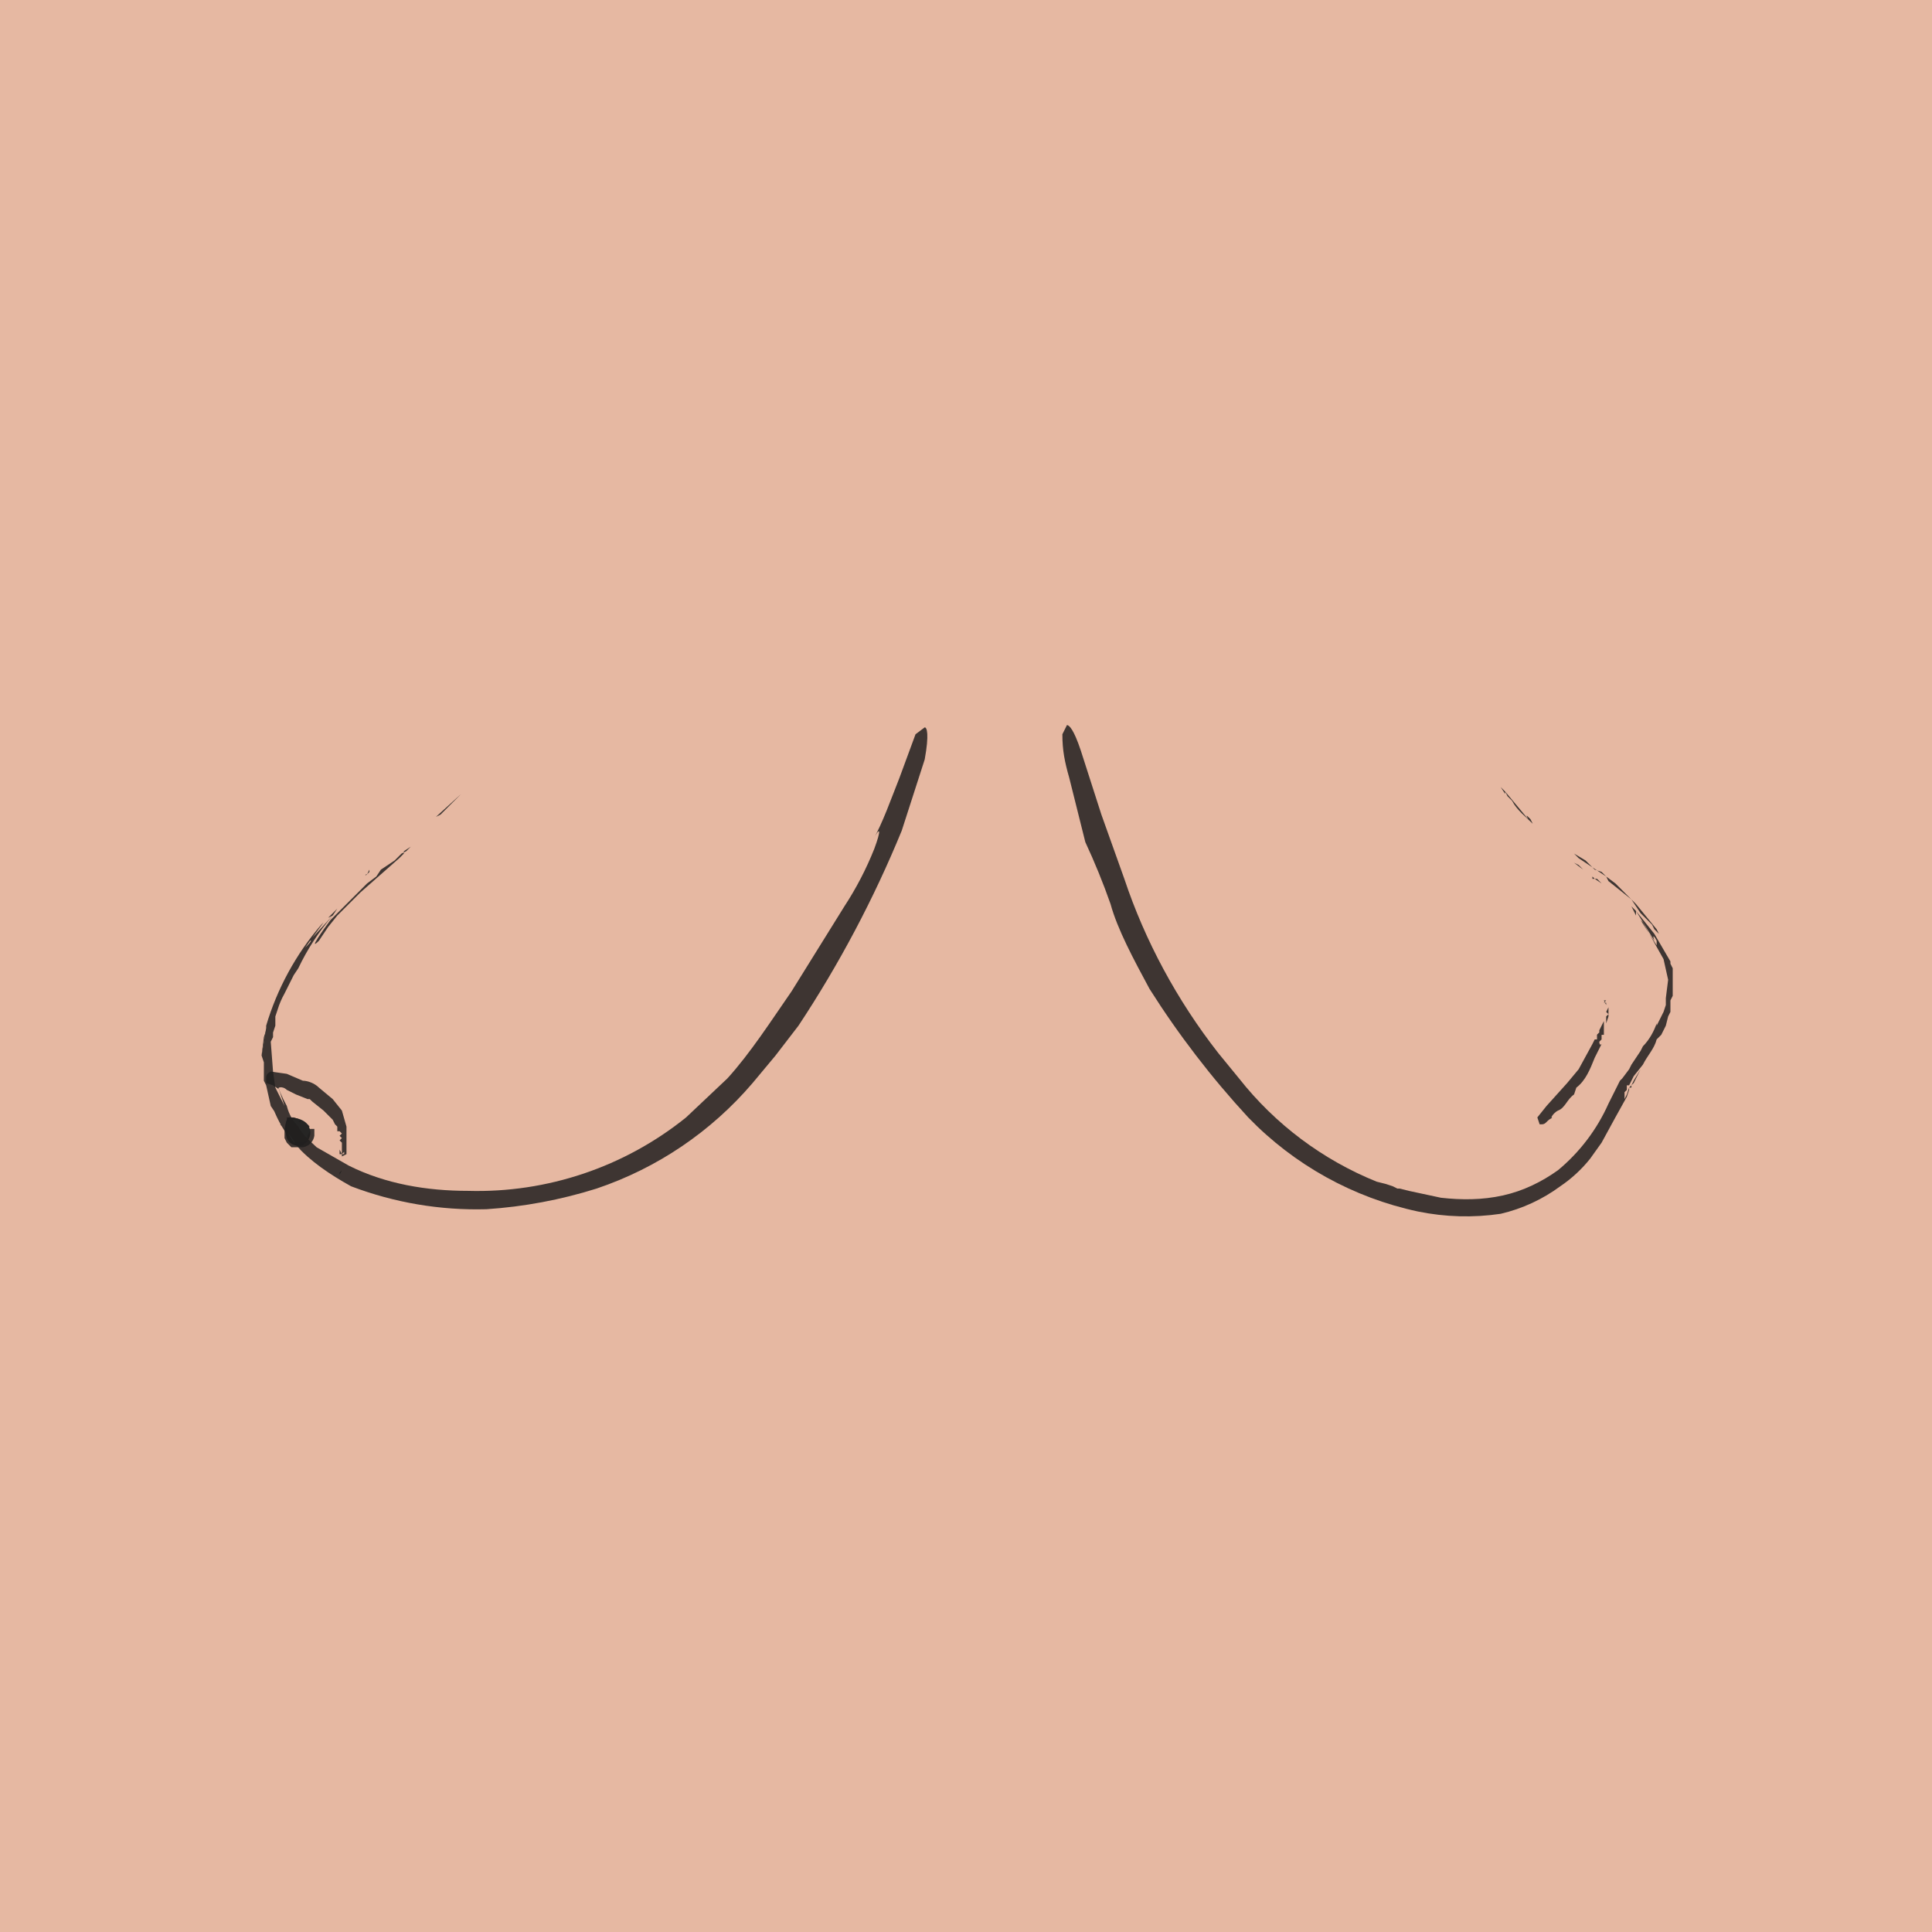
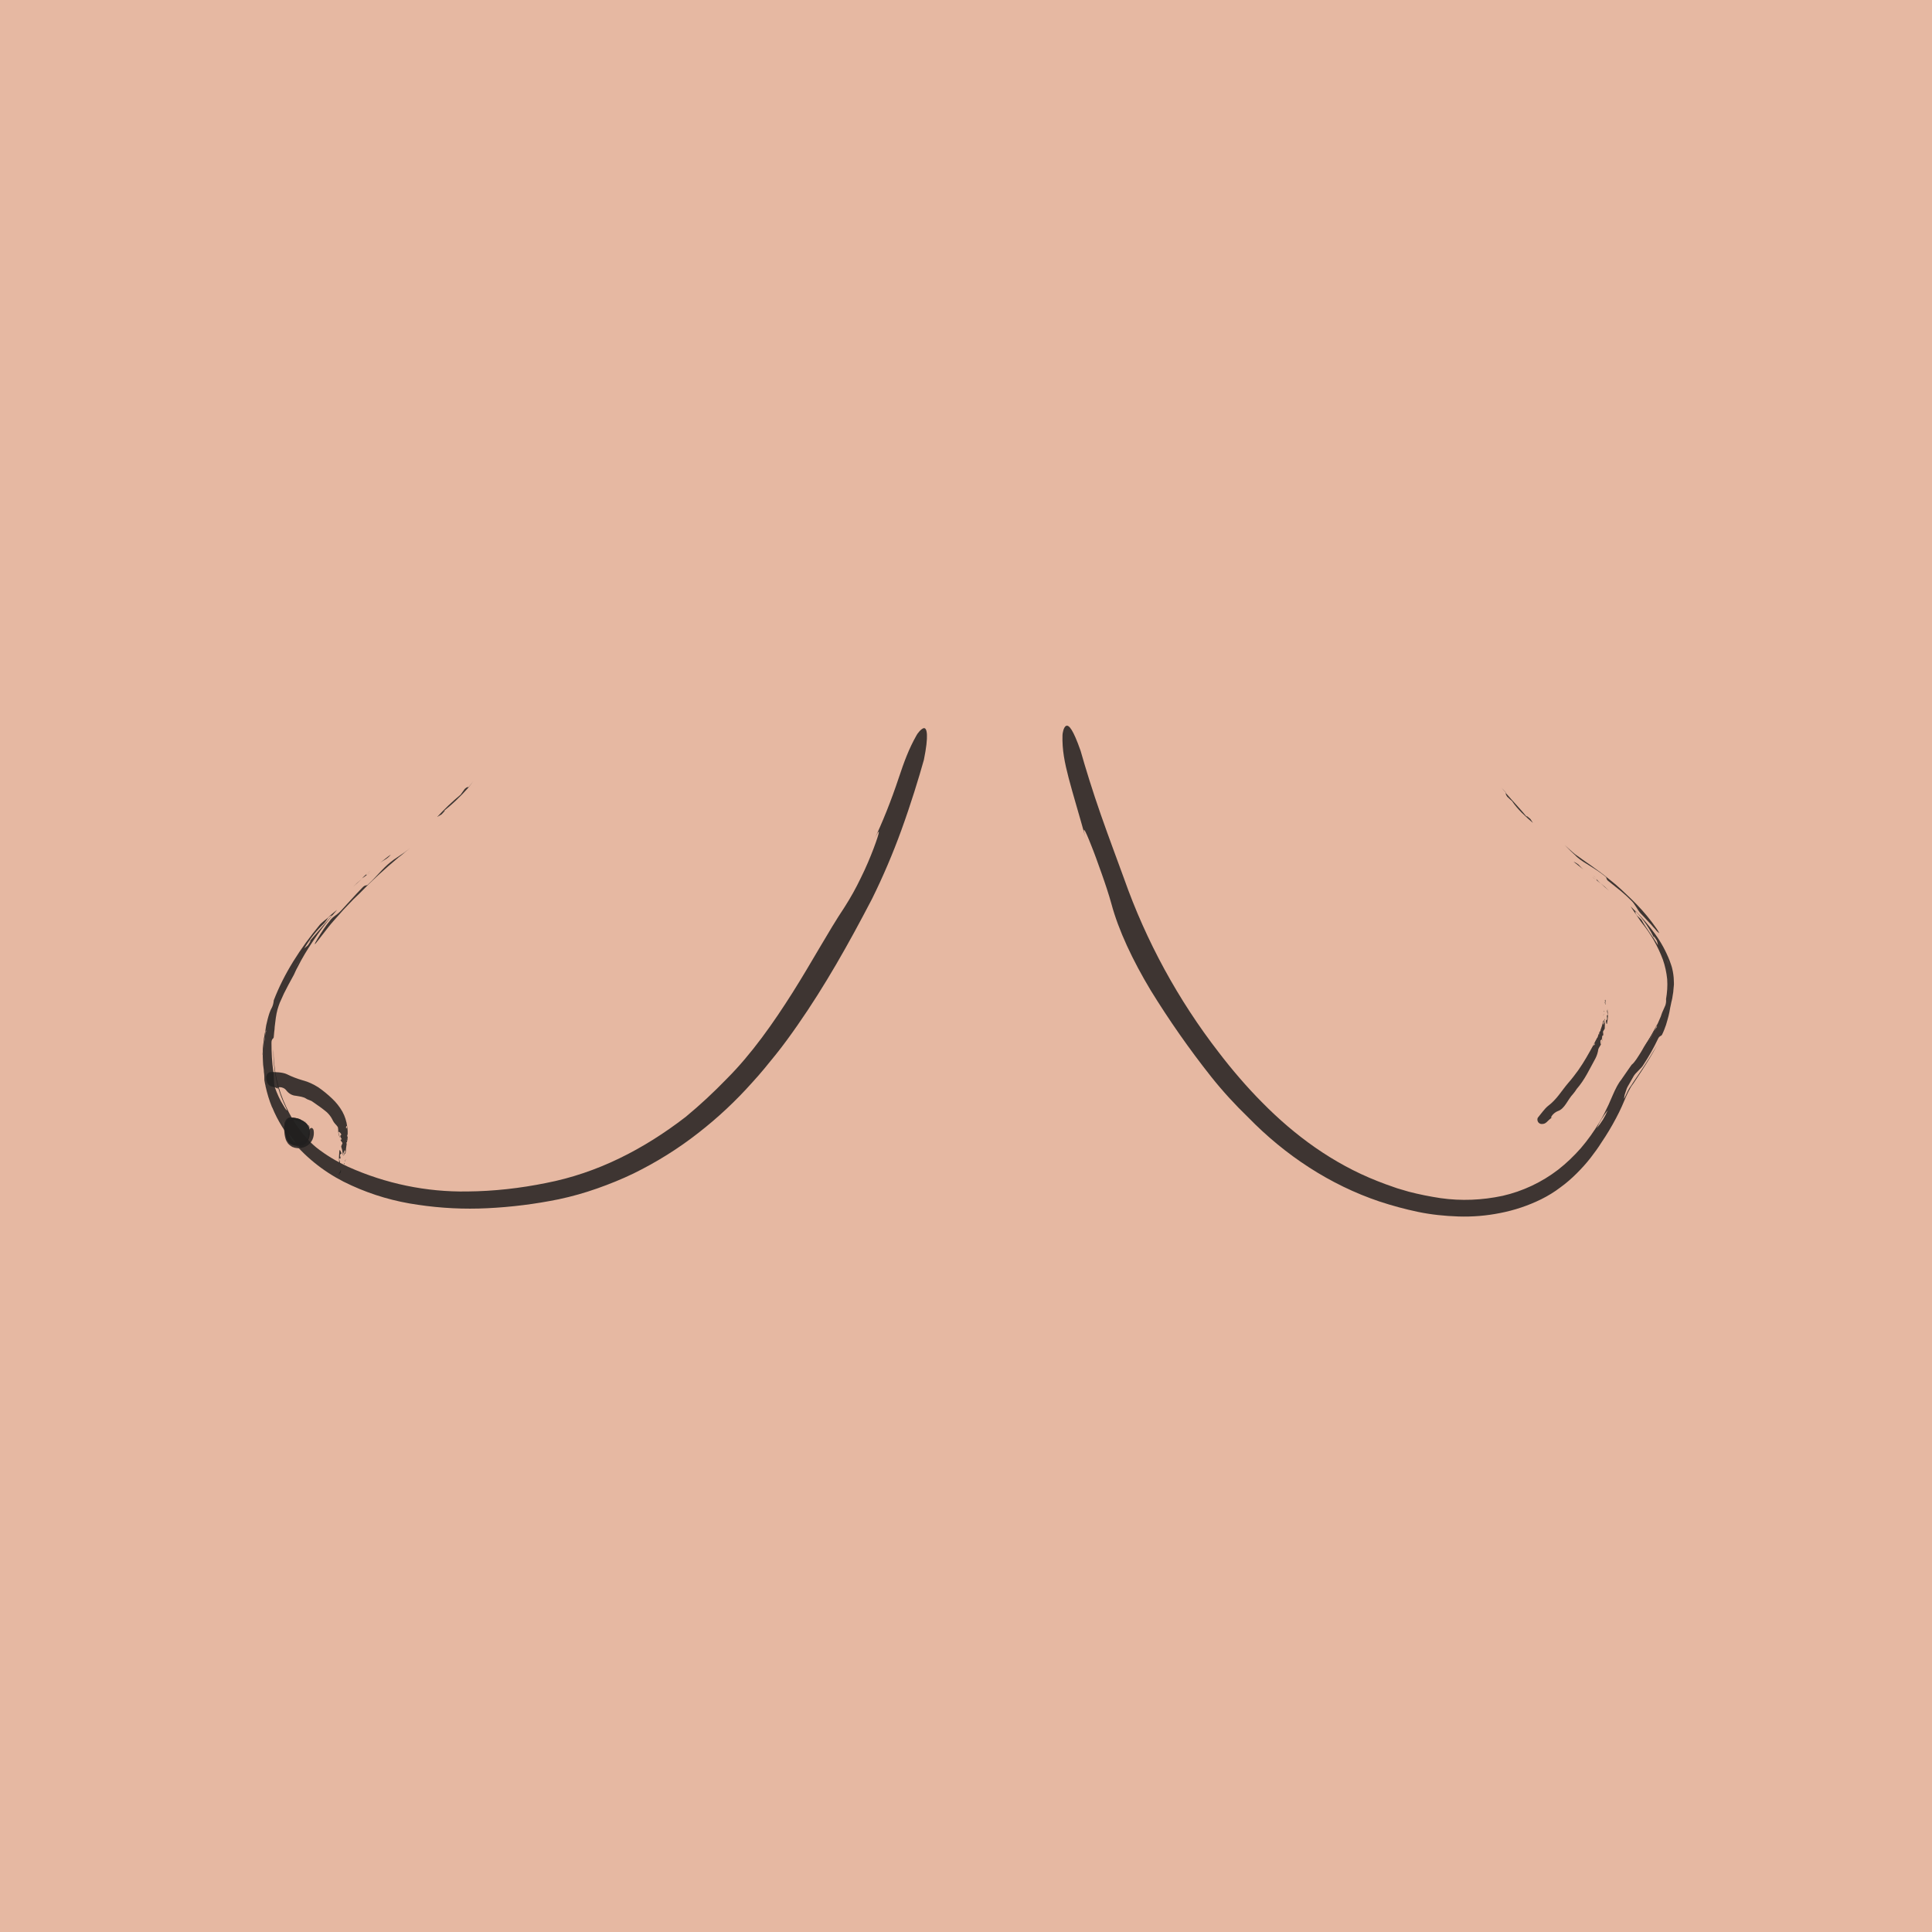
- <svg xmlns="http://www.w3.org/2000/svg" id="Layer_1" x="0" y="0" version="1.1" viewBox="0 0 842 842" xml:space="preserve">
+ <svg xmlns="http://www.w3.org/2000/svg" id="Layer_1" x="0" y="0" version="1.1" viewBox="0 0 841.9 841.9" xml:space="preserve">
  <defs />
  <style>.st2{opacity:.85}.st3{fill:#211f1e}</style>
-   <path fill="#e6b8a2" d="M0 0h842v842H0z" />
-   <path fill="#262524" d="M135 492c1 3-1 6-3 7s-6 0-7-3-1-8 1-9c3 0 8 1 9 5z" />
+   <path fill="#e6b8a2" d="M0 0h841.9v841.9H0z" />
+   <path fill="#262524" d="M134.8 491.7c.8 3.4-.6 6.7-3.2 7.4s-6 0-6.9-3.4-1.1-7.8 1.5-8.5c2.6-.6 7.8 1.1 8.6 4.5z" />
  <g class="st2">
-     <path d="M133 489zM133 488zM132 488zM133 488h-1 1zM133 488c0 1 0 1 0 0zM132 489h-1v-1l-1 1h2l1 1-1-1zM135 491l-1-1v1h1v0zM135 492v-1 1z" class="st3" />
-     <path d="M131 488l-3-1h-1 1-1-2v1h1-1v-1 1l-1 4v4l1 2 2 2h5a6 6 0 005-5v-3h-2v1l-1 2v2l-2 1h-3-1l-2-3-1-4v-2h1v-1h0v0h5zM127 487h1-1z" class="st3" />
+     <path d="M133.4 488.9l-.3-.3c0 .1.1.1.1.2s.1.1.2.1zM132.8 488.4zM132.2 488.1c.1.1.2.1.3.2-.1-.1-.2-.2-.3-.2zM132.6 488.4l-.1-.2c0 .1.1.2.1.2zM132.6 488.4v0zM132 489.1c-.1 0 .1-.2-.1-.2-.3-.1-.5-.1-.8-.2-.1 0-.2-.3-.3-.3-.3-.1-1.1 0-.7.1.5.1 1 .3 1.5.5.5.1.9.3 1.3.6l.3.3c-.1-.2-.2-.3-.3-.4-.1-.3-.5-.3-.9-.4zM134.9 491.3l-.1-.2c0-.3-.1-.6-.4-.8v.2c.1.1.2.1.1 0l.3 1s.1-.1.1-.2zM134.9 491.7c0-.1-.1-.1-.1-.2 0 .1 0 .1.1.2z" class="st3" />
+     <path d="M130.8 487.7c-.8-.3-1.6-.5-2.4-.6-.1 0-.1.1-.2 0-.1 0-.1-.1-.2-.1h-.4c-.1 0 0 .1 0 .1s.1 0 .1.1l-.1-.1c-.1 0-.1-.1-.2-.1h-.3.6-1c-.2.1-.4.1-.5 0h-.2l-.3.1-.3.2c-.1.1-.2.2-.2.4h-.2c0 .1 0 .2-.1.3.1 0 .2-.1.3-.1.2 0 .1-.4.3-.3-.3-.1-.2.3-.3.3-.1 0-.2 0-.3.1-.1.2-.3.4-.4.5 0-.2.2-.4.4-.5 0-.1 0-.2.1-.3h.2c.1-.1.1-.3.2-.4-.4.2-.7.5-.9.9-.6 1.2-.9 2.6-.7 3.9.1 1.3.2 2.7.6 4 .2.8.6 1.5 1.1 2.2a7 7 0 001.9 1.5c1.4.6 3 .7 4.5.3a6.38 6.38 0 004.8-5.4c.1-.8.1-1.6-.1-2.4-.7-1.5-1.5-.4-1.6-.4-.3.4-.4.8-.4 1.3 0 .6-.2 1.3-.5 1.8.2-.5.4-.3.3.2-.1.6-.4 1.1-.9 1.4-.7.3-1.2.8-1.8 1-.2.1-.3.1-.5.2s-.4.1-.6.2c-.4.1-.8.1-1.3 0l-1.2-.3c-.9-.4-1.6-1.3-1.9-2.3-.4-1.4-.6-2.8-.7-4.2v-1.9c.1-.3.3-.5.6-.7.1 0 .1-.1.2-.1l.2-.1c.2-.1.4-.2.7-.2-.2 0-.5.1-.7.2-.1.1-.3.2-.4.3-.2.2-.1-.4.2-.5s.3.1.4.1.4-.2.7-.3c.1-.1.1.2.2.2.4 0 .7-.3.9-.2.2.1.3.1.5.2l.3.1h.2v-.3c.1 0 .2.1.3.2-.1 0-.2-.1-.3-.2v.3c.6 0 1.2.1 1.7.2-.3-.1-.6-.3-.9-.5.1.1.1.2-.1.1l-.1-.2c.3 0 .6.1.8.3h.1c.1.1 0 .1 0 .2l.2.1c-.1-.4-.2-.6-.4-.8z" class="st3" />
+     <path d="M127.4 487h.2-.7c.1.1.3 0 .5 0z" class="st3" />
  </g>
  <g class="st2">
-     <path d="M170 372l-4 4 2-2 2-2zM161 379v1l-1 1 1-2zM154 386l4-3-4 3zM160 381c-1 0-1 1 0 0l-2 2 2-2zM160 381l2-1-2 1zM160 385l-2 2-5 5-4 4-3 3-2 2c-3 4-10 14-5 9l4-6 4-5 5-5 2-2 3-3 17-15 1-1 1-1v-1l3-2-2 2-2 1-3 3-6 4-2 3-4 3zM203 344l-2 2-11 10 2-1 1-1 11-11-1 1zM206 341l-2 2 2-2z" class="st3" />
-     <path d="M140 403a120 120 0 00-24 44v2c0 1 0 0 0 0l1-2-1 2v1l-1 2v0l1-2v-1-1l-2 12 1 3v8l1 2v-1 1l2 9 4 6v2l1 1 2 2-2-5-2-3 2 3 2 5 3 4 1 2 2 2a23 23 0 01-6-8l-1-2-2-1v-1-1l-3-5c2 5 5 11 10 16 6 7 15 13 24 18a154 154 0 0059 10 205 205 0 0048-9 154 154 0 0068-46l10-12 10-13a493 493 0 0045-85l10-31c2-11 1-14 0-14l-4 3-7 19c-4 10-7 19-12 28 4-8 4-5 1 3a141 141 0 01-13 25l-23 37c-9 13-18 27-28 38l-18 17a145 145 0 01-95 32c-18 0-36-3-52-11l-14-8c-3-3-6-5-8-9-2-2-4-5-5-9a57 57 0 01-5-12l4 12 1 2-1-2-4-8-1-7-1-13 1-2v-1-1l1-3v-4l1-3a35 35 0 013-7l2-4 2-4 2-3h-2l3-4-3 4h2a102 102 0 0115-23l-11 12c2-2 2-1 0 1l-1 1 8-11 1-1 1-1 2-1 2-3-2 2-2 2-3 3z" class="st3" />
-     <path d="M115 452l1-3-2 11 1-8z" class="st3" />
+     <path d="M170.3 372.4c-1.6 1.1-3.1 2.4-4.7 3.6.8-.6 1.6-1.1 2.5-1.6.9-.6 1.6-1.2 2.2-2zM161.4 379.4l-.8.7-.6.6 1.4-1.3zM153.9 386.4c1.4-1.2 2.6-2.4 3.9-3.5-1.4 1.1-2.7 2.3-3.9 3.5zM160.1 381.1c-.6.3-.9.4-.2-.4-.8.7-1.5 1.4-2.2 2.1.8-.5 1.6-1.1 2.4-1.7z" class="st3" />
+     <path d="M160.1 381.1c.6-.3 1.4-.8 1.7-1-.5.3-1 .7-1.7 1zM160.4 385.4c-.7.8-1.1-.1-2.5 1.4-1.7 1.7-3.1 3.3-4.6 4.9s-2.9 3.2-4.4 4.8c-.8.9-1.7 1.7-2.7 2.4-1 .7-1.9 1.5-2.6 2.5-3.1 3.7-9.2 14-5 8.4 1.6-2.1 3.1-4 4.5-5.8s2.9-3.4 4.3-5 2.8-3.2 4.3-4.7l2.3-2.4 2.5-2.4c5.4-5.6 11.2-10.9 17.2-15.9l1.3-1 .6-.5c.1-.1.3-.2.4-.3l.3-.3 2.5-2-1.7 1.3c-.6.4-1.1.9-1.8 1.3l-3.7 2.5c-1.9 1.4-3.6 2.9-5.2 4.6l-2.8 3c-.9 1-2 2.1-3.2 3.2zM202.5 343.8c-.6.8-1.8 2.5-1.8 2.5-3.6 3-7 6.2-10.2 9.7l1.9-1.1c1.9-1.9 2-2.3.1-.8 4.3-3.3 8.2-7 11.8-11.1-.5 0-.7-.2-1.8.8z" class="st3" />
+     <path d="M206.2 340.5l-2 2.5h.1c.7-.9 1.3-1.7 1.9-2.5zM139.5 402.8c-8.7 10.5-15.7 21.4-20.2 33.1-.1 1-.3 2-.7 2.9-.5.9-.9 1.8-1.2 2.7-.6 1.8-1 3.5-1.4 5.3l-.3 1.9c-.1 1 .1.8.4.2s.5-1.3.7-1.8c-.1.3-.4 1.2-.7 1.8-.1.4-.3.9-.4 1.3s-.2 1-.3 1.5c-.2 1.7-.3 3.4-.5 5.2 0-1 .1-1.9.1-2.8s.2-1.6.4-2.4l.2-1.5c.1-.5.2-1 .2-1.5 0-.3.1-.6.1-.9-.9 4.1-1.4 8.3-1.4 12.5 0 1 .1 1.9.1 2.6s.1 1.5.2 2.2.2 1.5.2 2.1c.2 1.2.2 2.4.2 3.5.1.7.3 1.5.4 2.2v-.5c0 .3.1.6.1.9.7 3.1 1.6 6.2 2.8 9.1 1 1.8 2.1 3.6 3.3 5.4l.2.8c.1.4.3.9.4 1.3.4.4.7.7 1.1 1.2.4.5.8 1 1.3 1.5-.8-1.5-1.3-3-1.9-4.4-.4-1.1-1-2.1-1.8-2.9.8.9 1.4 1.9 1.8 2.9.6 1.3 1.1 2.8 1.9 4.4.9 1.2 2 2.5 3 3.9.5.7 1.1 1.4 1.6 2.1l1.5 2a22.8 22.8 0 01-3.7-3.9c-.9-1.3-1.7-2.6-2.3-4-.4-.6-.9-1.1-1.3-1.5-.3-.4-.7-.8-1.1-1.2-.1-.4-.3-.9-.4-1.3l-.2-.8c-1.2-1.8-2.3-3.6-3.3-5.4 2.4 5.9 5.8 11.3 10 16.1 6.8 7.7 15.2 13.8 24.6 18 9.2 4.2 18.9 7 28.9 8.4 10 1.5 20.2 2 30.3 1.5 10.4-.5 20.8-1.8 31.1-3.9a133 133 0 0016.7-4.7c5.4-1.9 10.6-4 15.8-6.5 10-4.9 19.5-10.8 28.3-17.7 8.5-6.6 16.4-14 23.6-22.1 3.6-3.9 6.9-8 10.2-12.1 3.3-4.1 6.4-8.4 9.4-12.7 12-17.2 22.3-35.5 32.5-55.1 4.8-9.7 9.1-19.8 12.8-30 4.1-11.3 7.6-22.7 9.8-30.6 2.2-10.8 1.3-13.8.1-13.8s-3.1 2.6-3.3 3.1c-3.4 6-5.4 11.5-7.8 18.7-3.2 9.6-6.9 19-11.3 28.2 3.8-8.3 3.2-5 .4 2.4-1.4 3.7-3.3 8.3-5.6 12.9-2.1 4.4-4.5 8.7-7.2 12.9-7 10.5-14.1 23.7-22.5 37s-17.9 26.8-28.6 37.5c-5.7 5.9-11.7 11.5-18 16.7-18.4 14.2-38.6 24.5-60.8 28.8-11.3 2.3-22.8 3.6-34.3 3.7-17.9.3-35.6-3.4-51.9-10.7-5-2.3-9.7-5.1-14-8.5-3-2.5-5.6-5.4-7.8-8.5-2-2.8-3.8-5.9-5.2-9a57.1 57.1 0 01-5.6-25.4c-.2 4.2.2 8.4 1 12.5.8 4.3 2.2 8.5 4.1 12.4.7 1.5.9 2 .7 1.9-.6-.6-1-1.3-1.4-2-1.6-2.5-2.8-5.2-3.8-8-.7-1.8-.2-5-.7-6.9-.6-4.2-.8-8.4-.8-12.6 0-2 1-1.6 1-2.6 0-.4.1-.8.1-1.1s.1-.8.1-1.1c.1-.7.2-1.4.2-2.1.2-1.4.3-2.7.5-4s.4-2.4.7-3.5c.3-1 .6-2 1-3 .6-1.4 1.2-2.7 1.8-4l1.9-3.7c.8-1.5 1.6-3 2.5-4.6.5-1 .9-2.1 1.5-3.1-.5.4-1 .7-1.7.9.9-1.5 2.3-3.4 3.3-4.8-.9 1.4-2.4 3.3-3.3 4.8.6-.1 1.2-.4 1.7-.9 2-4 4.3-7.8 6.8-11.5 2.6-3.9 5.4-7.6 8.4-11.2h-.1c-3.5 4-6.9 8-10.6 12.2 1.6-1.8 1.6-1.4.1.8l-1.6 1.4c2.4-4.1 5.3-7.8 8.7-11l.7-.9 1.1-1.6c1.1-1 1.3-.8 1.7-.9l2.1-2.4c-.5.3-1.1.9-1.9 1.5s-1.6 1.4-2.3 2.1c-1.9 1.4-3.2 2.7-3.2 2.7z" class="st3" />
+     <path d="M115.3 451.9c.1-.7.1-1.6.3-2.6-.7 3.4-1 6.9-1.2 10.5.6-1.9.6-4.9.9-7.9z" class="st3" />
  </g>
  <g class="st2">
-     <path d="M150 507zM150 506zM151 505l-1 1 1-1zM150 506h1-1zM150 506zM148 505v-2h1l-1-2v4zM148 512v-1l1-1h-1 1l-1 2zM147 512z" class="st3" />
-     <path d="M151 503v-3-3-1 1-1-1-2-1h-1l1 1-1-1h1v-1 0l-2-7-4-5-6-5c-2-2-5-3-7-3l-7-3-7-1c-2 1-2 2-2 3v2l3 1 3 2c-2-1 1-2 3 0l4 2 5 2h1l1 1 5 4 4 4 1 2 1 1v2l1 3-1-3h1l1 1-1 1 1 1-1 1 1 1v2h1l-1 1 1-1h-1v3l1-1v-1 2h-1v1l2-1zM151 497v-1 1z" class="st3" />
+     <path d="M150 507.4l.2-.6c-.1.1-.2.2-.3.2-.1.1 0 .2.1.4zM150.4 506.2v-.2.2zM150.6 505.1c-.1.2-.1.4-.1.6.1-.2.1-.4.1-.6zM150.2 505.9c.1 0 .2 0 .3.1v-.4l-.3.3zM150.2 505.9c-.1 0-.2.1-.3.1.1 0 .2-.1.3-.1zM147.8 504.9c-.1-.1.6.1.6-.2 0-.5-.3-1-.2-1.5-.1-.2.7-.4.6-.6-.1-.5-.8-2-.9-1.2-.1 1.1-.1 1.9-.2 2.9 0 .9.1 1.7.1 2.6 0 .2-.1.4-.3.6.2-.2.4-.5.6-.8s-.3-1.1-.3-1.8zM148 511.8c0-.1-.1-.4-.1-.4.7-.3.7-.8.7-1.4l-.4.1c-.1.3.1.4.4.2-.5.3-.9.9-1 1.5 0 0 .2.1.4 0zM147.3 512.1c0-.1 0-.2.1-.3h-.1v.3z" class="st3" />
+     <path d="M150.5 502.6c.1-.4.2-.7.2-1.1l.1-1.1.3-2.1c-.1-.1-.3-.2-.2-.3l.3-.3.1-.6v-.2c-.1-.1-.2-.1-.3 0-.1.1-.2.1-.3.2.1 0 .2-.1.3-.2.1-.1.2-.2.2-.3v-.6c.1.2.1.4 0 .6l.1.3.1.1.1-1.4c0-.1-.1-.2-.1-.3-.1-.3-.2-.7.1-.9v-.2h-.1l.1-.1V493c-.1-.2-.4-.4-.5-.6l.3-.3c-.2-.1-.3-.2-.4-.3-.2.2-.4.4-.5.6-.3.3.8.4.2.8.7-.4-.5-.5-.2-.8.1-.2.3-.4.5-.6-.2-.4-.1-.8.1-1.2.4.4.2.8-.1 1.2.1.2.3.3.4.3l-.3.3c.1.2.4.4.5.6 0-.7-.1-1.4-.2-2.1-.3-2.3-1-4.5-2.1-6.5-1.2-2.1-2.7-4-4.4-5.6a49.2 49.2 0 00-6.1-5c-2.1-1.3-4.3-2.4-6.7-3-2.4-.7-4.8-1.6-7-2.7-1.8-.9-5.5-1-7.4-.9a2.5 2.5 0 00-1.6 2.6c0 .6.2 1.3.4 1.9.4.9 1.1 1.6 2.1 1.8 1.1.2 2.2.6 3.1 1.2-1.9-1.1 1.7-1.6 3.2.5 1 1.3 2.5 2.2 4.1 2.3 1.6.3 3.3.4 4.6 1.3.3.2.7.4 1.1.5.4.2.8.3 1.2.5 1.9 1.4 3.7 2.5 5.3 3.8 1.7 1.2 3.1 2.8 4 4.8.3.5.6 1 1 1.4.4.4.8.9 1.1 1.3.2.7.2 1.5.2 2.2.1.9.4 1.8.7 2.7-.1-1-.4-1.6-.6-2.6-.1-.3.2-.2.5 0s.5.5.7.9c.2.2-.6.6-.4.8 0 .4.4.8.6 1.3.1.2-.6.2-.5.3.1.6 1 1.2.8 1.6-.1.3-.3.6-.4.9-.1.2-.1.4-.1.5 0 .1.1.3.1.4.3-.1.5-.1.8-.1-.1.2-.3.4-.3.6l.3-.6c-.3 0-.5 0-.8.1.2.5.3 1 .4 1.5.1.5.1 1 .2 1.6h.1c0-.6.3-1.2.8-1.6-.2.2-.4.2-.4-.1l.4-.2c.3.5.1 1.2-.4 1.5l.2.4c-.1.1-.4.1-.6.1v.4c.3-.5.7-.8 1-1.1z" class="st3" />
+     <path d="M151.2 496.5v.3l.1-1.2c-.3.3-.2.6-.1.9z" class="st3" />
  </g>
  <g class="st2">
-     <path d="M686 376l4 3-2-2-2-1zM694 382v1h1l-1-1zM701 388l-3-3 3 3zM696 383h-1l3 2-2-2zM696 383l-1-1 1 1zM700 382l1 2 5 4 5 4 4 6 3 3 2 2 1 2 2 2-1-2-9-11-2-2-2-2-5-5-4-3-2-2-3-1-4-4-5-3-4-4 3 3 1 1 1 1 1 1 12 8zM657 347l1 1 1 1c2 4 6 7 9 10l-1-2c-2-2-2-2-1 0l-10-12 1 2zM654 343l2 3v-1l-2-2z" class="st3" />
-     <path d="M716 402l9 16 2 9-1 8v3l-1 3-1 2-1 2-1 2c0 1 0 1 0 0l1-1-1 1-1 2-3 5 3-5 1-2v-1c-1 3-3 7-6 10l-1 2-4 6-1 2v-1 1l-3 4-1 1-1 2-2 6-2 2v3l2-4 3-6-3 6-2 4-5 8 5-8v-3l2-2 2-6-4 8a80 80 0 01-22 29c-7 5-15 9-24 11s-18 2-27 1l-14-3-4-1h-1l-2-1-3-1-4-1a146 146 0 01-60-45l-9-11c-18-23-32-49-41-76l-10-28-9-28c-3-9-5-11-6-11l-2 4c0 7 1 12 3 19l7 28a298 298 0 0111 27c3 11 10 24 17 37a390 390 0 0043 56 145 145 0 0074 41 104 104 0 0036 1 71 71 0 0026-12 59 59 0 0013-12l5-7 6-11 5-9 1-3v-1h1v-1l1-1 3-6-3 5-1 2-1 1-1 3-1 2v-3l1-1v-2h1l2-4 4-5c2-4 5-7 6-11l2-2 2-4 1-4 1-2v-2-3l1-2v-2-3-2-4-1l-1-2v-1l-1 1-1-2-1-3 1 3 1 2 1-1-7-12-8-10 8 13c-1-3 0-2 1 0v2l-7-11-2-2v-2l-2-2 2 4 2 2 1 1z" class="st3" />
-     <path d="M721 450l1-3a86 86 0 01-1 3z" class="st3" />
+     <path d="M685.7 375.5l4.3 3.4c-.7-.6-1.4-1.3-2-2a7.9 7.9 0 00-2.3-1.4zM693.8 382.1c.2.2.5.4.7.6l.7.5-1.4-1.1zM701.1 388.1c-1.1-1.1-2.3-2.2-3.6-3.2 1 1 2.2 2 3.6 3.2zM695.6 383c.3.5.5.8-.3.2l2.2 1.8c-.7-.6-1.3-1.3-1.9-2zM695.6 383c-.3-.5-1-1.1-1.1-1.4.3.4.7.9 1.1 1.4zM699.6 382c.8.6 0 1.1 1.6 2.2 1.8 1.4 3.4 2.7 5 4s3.1 2.7 4.6 4.2c1.5 1.3 2.8 4.2 4.1 5.6.8.8 1.9 2 3 3.2l1.7 1.8c.5.6 1 1.2 1.5 1.7.5.7 1.1 1.3 1.8 1.9.2.1 0-.4-1-1.9a80.4 80.4 0 00-8.7-10.6l-2.2-2.2-2.2-2.1c-1.5-1.5-3.1-2.9-4.8-4.4-1.4-1.2-2.9-2.3-4.3-3.5l-2.2-1.7-2.2-1.6c-1.5-1.1-3-2.2-4.5-3.2l-4.5-3.2c-1.6-1.3-3-2.7-4.5-4l2.8 2.8 1.5 1.4c.2.2.5.4.7.7l.8.7c2.8 2.4 7.2 4.3 12 8.2zM656.8 347.2l1.3 1.2.8.7c2.4 3.6 5.7 6.6 9.1 9.5l-1.1-1.7c-1.9-1.7-2.3-1.8-.8 0-3.3-4.1-6.7-7.6-10-11.4.1.4-.1.5.7 1.7zM654.3 343.3c.7.8 1.3 1.5 2 2.2v-.1l-2-2.1z" class="st3" />
+     <path d="M715.5 402.2a57.1 57.1 0 019.1 15.9c1 2.8 1.6 5.7 1.9 8.6.2 2.9 0 5.8-.5 8.7.1.9 0 1.8-.3 2.7-.4.8-.7 1.7-1.1 2.5s-.6 1.6-.9 2.4-.7 1.5-1 2.3c-.2.5-.5 1.1-.7 1.6-.3.9-.1.7.3.2s.7-1 1.1-1.5c-.2.3-.7 1-1.1 1.5-.5.7-1 1.4-1.5 2.3-.7 1.4-1.5 2.9-2.4 4.2.8-1.6 1.7-3 2.4-4.2.4-.9.8-1.7 1.2-2.6l.3-.8c-1.7 3.5-3.6 6.8-5.8 10l-1.2 2.1c-1.5 2.4-2.9 4.8-4.3 5.9l-1.2 1.7.3-.3c-.2.2-.4.4-.5.6l-2.5 3.6c-.4.6-.8 1.2-1.3 1.8-.4.6-.8 1.3-1.2 2-.7 1.8-1.3 3.7-1.9 5.6l-1.2 1.6c-.2 1.1-.5 2.2-.9 3.2.9-1.3 1.8-2.5 2.5-3.7 1.2-1.6.8-4.5 2.7-6.1-1.9 1.7-1.5 4.5-2.7 6.1-.7 1.2-1.6 2.4-2.5 3.7-1.2 2.9-2.8 5.5-4.8 7.8 1.3-2.8 2.9-5.4 4.8-7.8.4-1 .7-2.1.9-3.2l1.2-1.6c.6-1.9 1.2-3.8 1.9-5.6-1.4 2.6-2.4 5.3-3.6 7.9-1.2 2.6-2.5 5.2-4 7.7-2.4 4-5.1 7.8-8.1 11.3-3 3.4-6.3 6.6-9.9 9.4a62.7 62.7 0 01-24.2 11.4c-8.9 1.9-18.1 2.3-27.1 1-4.6-.7-9.2-1.6-13.8-2.8l-3.4-1-1.7-.5-1.7-.6-3.4-1.2-3.4-1.3c-19.6-7.7-36.2-20-50.1-34.1-3.5-3.5-6.8-7.1-10-10.8s-6.2-7.4-9.1-11.2a271.18 271.18 0 01-41.3-75.8c-2.6-7.2-6.5-17.5-10.1-27.8s-6.8-20.7-8.8-27.8c-3.3-9.4-5.1-11.4-6.3-10.9s-1.6 3.5-1.6 4c-.2 6.4.9 11.9 2.7 18.8s4.4 15.3 7.8 27.6c-2.4-8.3-.8-5.5 1.9 1.4 1.4 3.4 3 7.9 4.6 12.4s3.2 9.3 4.3 13.3c3.1 11.6 9.3 24.7 17.1 37.7 8 13 16.8 25.6 26.3 37.6 5 6.3 10.5 12.3 16.3 17.9 16.1 16.5 35.5 29.3 57.2 36.6 5.5 1.8 11 3.3 16.7 4.5 5.8 1.2 11.7 1.8 17.6 2 6.1.2 12.2-.3 18.2-1.5a71.2 71.2 0 0017.9-6c3-1.5 5.8-3.2 8.4-5.2 2.5-1.8 4.9-3.9 7.1-6.1 2.1-2.1 4.1-4.3 5.9-6.6 1.7-2.2 3.4-4.5 4.9-6.9 2.3-3.4 4.4-6.9 6.3-10.5 1.9-3.5 3.4-7.1 4.5-9.7.5-1 .9-2 1.4-2.8l.3-.6.2-.3.2-.4 1-1.4 3.7-5.6c2.4-3.7 4.6-7.3 6.6-11-2.4 4-4.5 7.4-6.8 10.8l-3.5 5.2c-.3.5-.6.9-.9 1.4l-.5.7-.4.6c-.5.9-1 1.8-1.4 2.8-.6 1.4-.9 1.9-.9 1.7.1-.8.2-1.5.5-2.3l.6-1.8c.1-.3.2-.6.4-.9l.2-.4.3-.5c.8-1.4 1.5-2.7 2.1-3.7.9-1.7 3.5-3.5 4.4-5.2 2.3-3.5 4.4-7.2 6.2-11 .8-1.8 1.5-1.2 1.9-2.1.7-1.4 1.2-2.8 1.7-4.2.4-1.4.8-2.7 1.1-3.9.1-.6.3-1.2.4-1.8s.2-1.2.3-1.7c.3-1.1.4-2.2.7-3.2.2-.7.3-1.5.4-2.2.1-.7.3-1.5.3-2.2.1-.7.1-1.4.2-2.1s0-1.4 0-2.1c0-.9-.1-1.8-.2-2.6l-.2-1.3-.3-1.4c-.1-.5-.3-1.1-.5-1.7s-.4-1.1-.6-1.7c0 .6-.1 1.3-.5 1.8-.2-.8-.5-1.8-.7-2.8s-.6-1.9-.9-2.7c.3.8.6 1.7.9 2.7s.5 2 .7 2.8c.4-.5.6-1.1.5-1.8-1.6-4.1-3.7-8-6.3-11.6-2.6-3.6-5.5-7-8.6-10.2v.1c3.5 3.7 6.4 8 8.5 12.6-1-2.1-.6-2 .8.3.2.7.4 1.3.5 2-2.3-3.9-5.1-7.3-7.2-11.1l-2.1-2c-.8-1.2-.5-1.3-.5-1.7l-2.1-2.1c.5.9 1.8 2.7 2.9 4.3.5.8 1 1.5 1.4 2.1l.6.8z" class="st3" />
+     <path d="M720.7 449.5c.3-.6.7-1.3 1-2.2-1.5 2.9-3.1 5.6-4.9 8.3.8-.8 1.4-1.6 2-2.6.7-1 1.4-2.2 1.9-3.5z" class="st3" />
  </g>
  <g class="st2">
-     <path d="M699 440v0zM699 442zM699 443v-1 1zM699 442zM699 442zM701 442l-1 1v3l1-3v-3-1l-1 2 1 1zM699 436l1 2v-1h-1l1-1h-1zM700 435v0zM699 445l-2 4v2-1l-1 1v2h-1v2l1-1-1 1-1 1 1-1v-1-1l-1 2-6 11-5 6-9 10-4 5 1 3h1c2 0 2-2 5-3-2 1 0-2 2-3 3-1 4-5 7-7l1-3c4-3 6-8 8-13l2-4 1-2 1-3-1 3c-1 1-1-1-1-1l1-1v-2h1v-2-1-1-2-1 1z" class="st3" />
-     <path d="M697 451v-1l-1 1h1z" class="st3" />
+     <path d="M699 440.4l-.1.6c0-.1.1-.2.2-.3.1-.1-.1-.2-.1-.3zM698.8 441.5v.2-.2zM698.7 442.6c.1-.2.1-.4.1-.5-.1.1-.1.3-.1.5zM699 441.8c-.1.1-.2.1-.2 0v.3c0-.1.1-.2.2-.3zM699 441.8l.2-.2-.2.2zM700.6 442.3c0 .1-.4 0-.4.3.1.5.1 1 .1 1.5.1.2-.5.5-.5.7 0 .5.3 2 .5 1.2.2-1.2.3-2 .4-3.1 0-.9-.1-1.8-.2-2.7 0-.2 0-.5.1-.7-.1.3-.2.6-.3 1s.3 1.1.3 1.8zM699.3 435.9l.2.3c-.3.5-.1 1 0 1.5l.2-.2c0-.3-.2-.3-.3-.1.2-.5.3-1.2.2-1.7-.1 0-.2 0-.3.2zM699.6 435.3l.1.3c0-.1-.1-.2-.1-.3zM698.6 445c-.3 1.4-.7 2.7-1.2 4 .1.1.1.2 0 .3-.1.1-.2.1-.3.2l-.2.5v.2c0 .1.1.1.2.1.1-.1.2-.1.2-.1-.1 0-.2.1-.2.1l-.2.2c0 .2-.1.4-.2.5 0-.2.1-.4.2-.5v-.4l-.5 1.2c0 .1 0 .2-.1.3-.1.3-.1.6-.4.7l-.1.2h.1l-.1.1-.5.9v.7l-.3.1c.1.1.1.3.1.4l.6-.3c.3-.1-.2-.7.3-.7-.5.1 0 .6-.3.7l-.6.3c-.1.4-.3.7-.7.9 0-.4.3-.7.7-.9 0-.1 0-.3-.1-.4l.3-.1v-.7l-.9 1.8c-2.1 3.8-4 7.3-6.6 11-1.4 1.9-2.8 3.8-4.4 5.6-3 3.5-5 7.2-8.9 10.1-1.4 1.1-3.3 3.8-4.4 5.1-.4.9 0 2.1.9 2.5.2.1.5.2.7.2 2.3.1 2.3-1.4 4.9-3-1.7 1.2 0-1.8 2.2-2.6 3.1-1 4.3-5 6.7-7.5.6-.7 1.1-1.4 1.6-2.2 3.5-4 5.5-8.5 8.2-13.4.6-1.2 1-2.5 1.2-3.9.3-.9 1-1.6 1.2-2.3.4-1 .7-2 .9-3-.3 1-.5 1.8-.9 2.9-.3.7-.3-.8-.3-1.3 0-.2.6-.4.6-.6.1-.5.2-1 .2-1.5 0-.2.4 0 .4-.2.2-.7-.2-1.4 0-1.8l.5-.8c.1-.2.2-.4.2-.5v-.4h-.5l.3-.6-.3.6h.5c0-1 .1-2.1.1-3.1-.1.6-.3 1.2-.7 1.6.2-.2.3-.1.2.1l-.3.1c-.1-.5.1-1.1.5-1.5 0 0-.1-.2-.1-.4s.2-.1.4-.1 0-.2 0-.4c-.3.5-.6.7-.8 1z" class="st3" />
+     <path d="M696.8 450.6c0-.1 0-.2.1-.3l-.5 1c.3-.1.4-.4.4-.7z" class="st3" />
  </g>
</svg>
